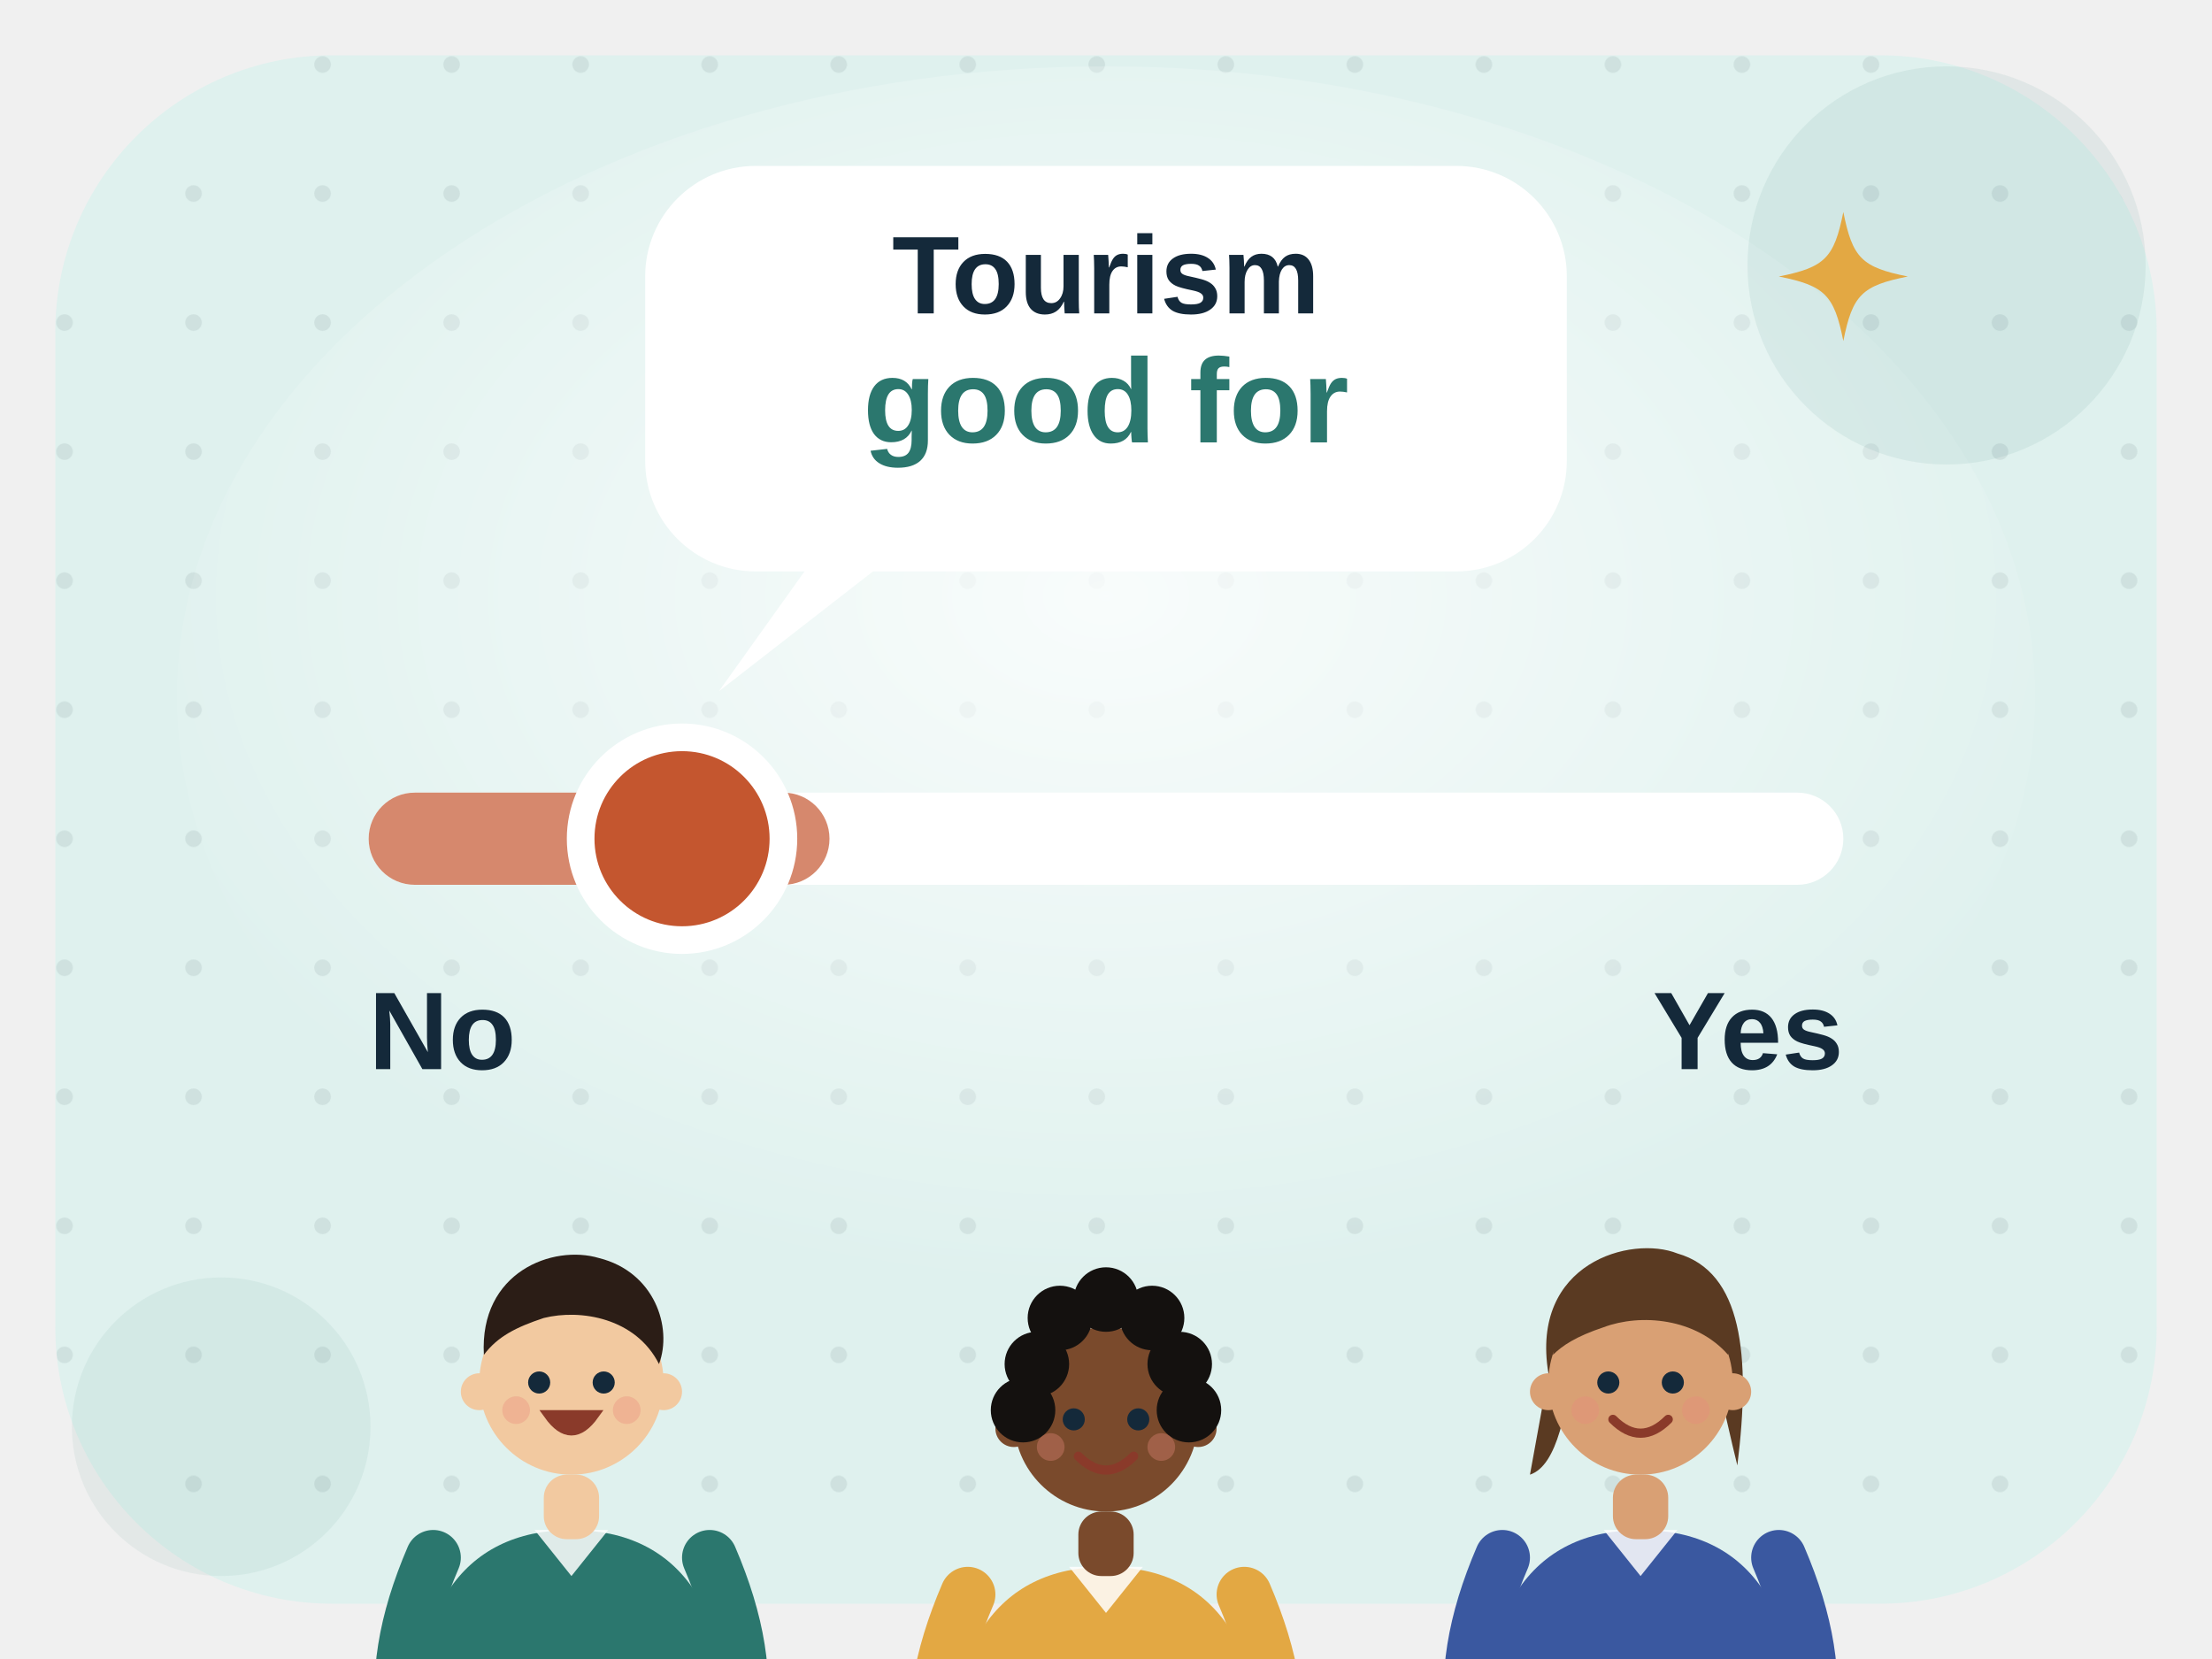
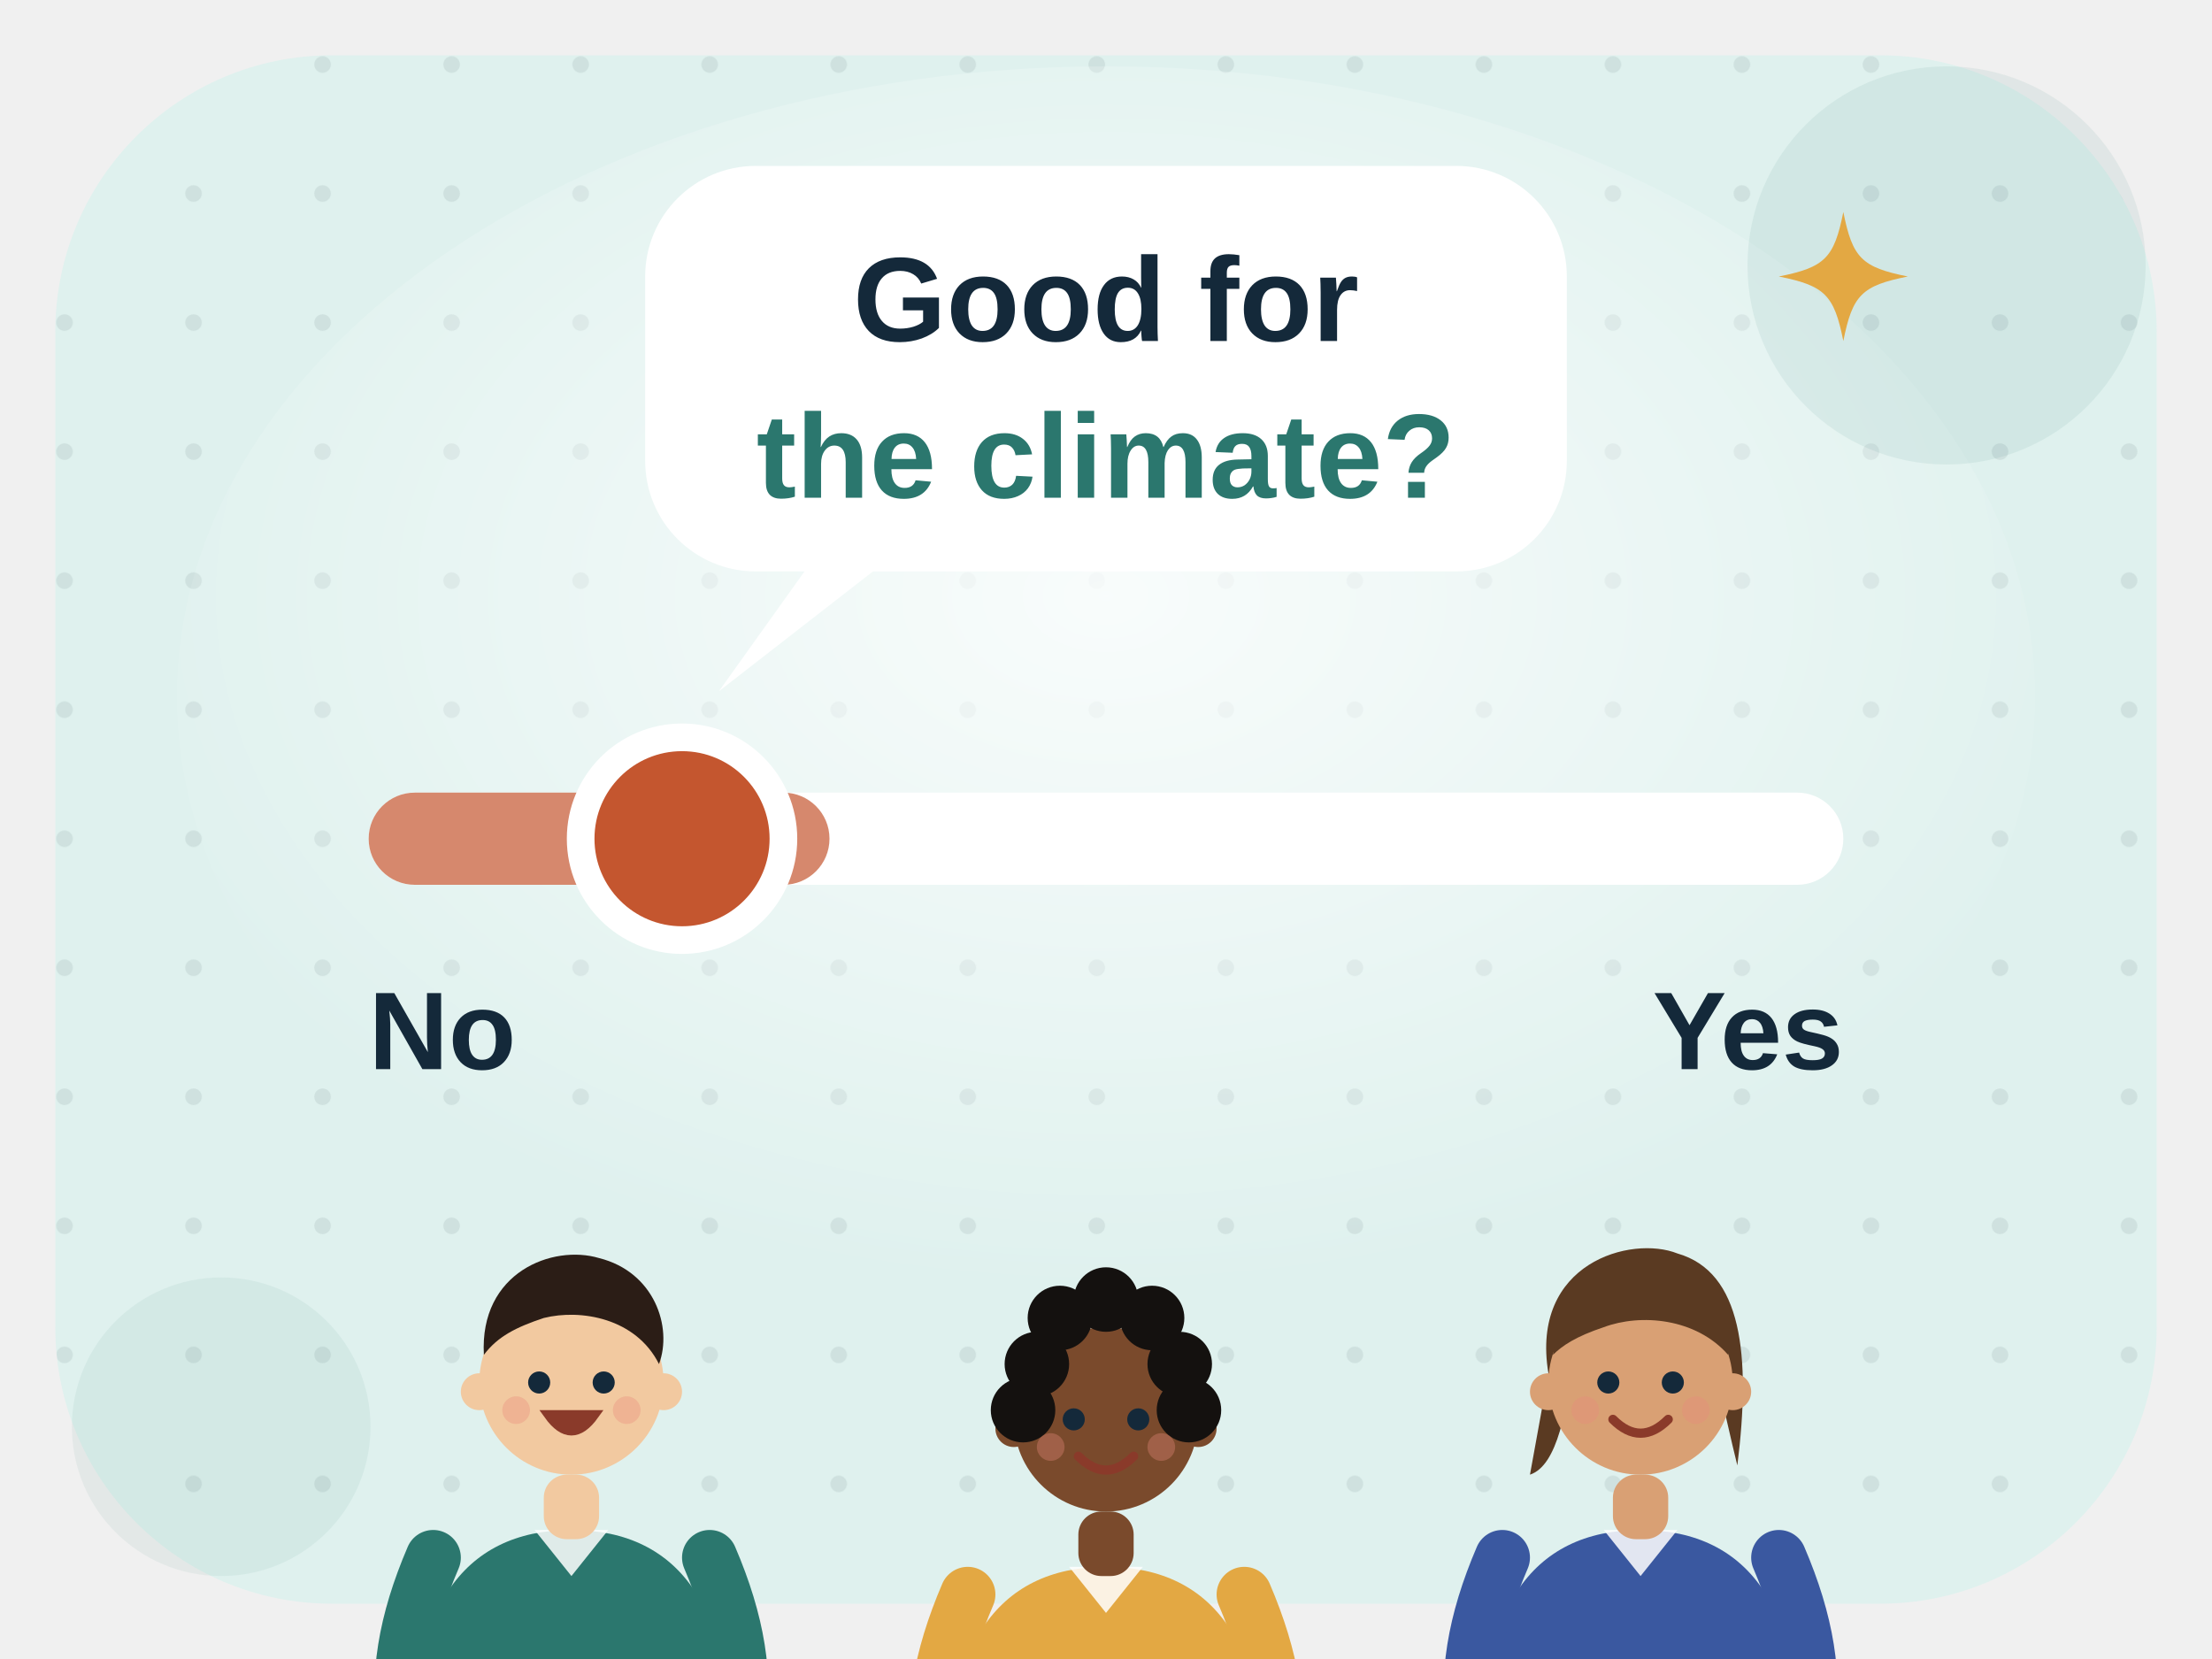
<svg xmlns="http://www.w3.org/2000/svg" viewBox="0 0 240 180" fill="none" role="img" aria-label="A group answers the podcast’s question: a speech bubble with a question mark, a slider that leans towards “no”, and three students talking">
  <style>
.va1-fl{animation:va1-fl 6s ease-in-out infinite}.va1-f2{animation-delay:-2s}.va1-f3{animation-delay:-4s}
.va1-tw{animation:va1-tw 3s ease-in-out infinite;transform-box:fill-box;transform-origin:center}.va1-t2{animation-delay:-1s}.va1-t3{animation-delay:-2s}
.va1-dr{stroke-dasharray:6 8;animation:va1-dr 1.6s linear infinite}
.va1-pu{animation:va1-pu 2.4s ease-in-out infinite;transform-box:fill-box;transform-origin:center}
.va1-sw{animation:va1-sw 4s ease-in-out infinite;transform-box:fill-box;transform-origin:bottom center}
.va1-bl{animation:va1-bl 4.8s infinite;transform-box:fill-box;transform-origin:center}.va1-b2{animation-delay:-1.7s}.va1-b3{animation-delay:-3.1s}
.va1-wv{animation:va1-wv 2.7s ease-out infinite;transform-box:fill-box;transform-origin:left center}.va1-w2{animation-delay:.9s}.va1-w3{animation-delay:1.8s}
.va1-sp{animation:va1-sp 14s linear infinite;transform-box:fill-box;transform-origin:center}
.va1-sea{animation:va1-sea 5s ease-in-out infinite}.va1-s2{animation-delay:-2.5s}
.va1-dw{stroke-dasharray:400;animation:va1-dw 5s ease-in-out infinite}
@keyframes va1-fl{50%{transform:translateY(-4px)}}
@keyframes va1-tw{0%,100%{opacity:.3;transform:scale(.65)}50%{opacity:1;transform:scale(1)}}
@keyframes va1-dr{to{stroke-dashoffset:-28}}
@keyframes va1-pu{0%,100%{transform:scale(1)}50%{transform:scale(1.08)}}
@keyframes va1-sw{0%,100%{transform:rotate(-2.5deg)}50%{transform:rotate(2.5deg)}}
@keyframes va1-bl{0%,93%,100%{transform:scaleY(1)}96%{transform:scaleY(.1)}}
@keyframes va1-wv{0%{opacity:0;transform:scale(.6)}25%{opacity:.9}100%{opacity:0;transform:scale(1.35)}}
@keyframes va1-sp{to{transform:rotate(360deg)}}
@keyframes va1-sea{50%{transform:translateX(-10px)}}
@keyframes va1-dw{0%{stroke-dashoffset:400}55%,100%{stroke-dashoffset:0}}

@media (prefers-reduced-motion: reduce){*{animation:none!important}}
</style>
  <defs>
    <filter id="va1-sh" x="-25%" y="-25%" width="150%" height="170%">
      <feDropShadow dx="0" dy="4" stdDeviation="4" flood-color="#14293a" flood-opacity=".16" />
      <feDropShadow dx="0" dy="1" stdDeviation=".7" flood-color="#14293a" flood-opacity=".12" />
    </filter>
    <filter id="va1-ss" x="-20%" y="-20%" width="140%" height="150%">
      <feDropShadow dx="0" dy="2" stdDeviation="1.6" flood-color="#14293a" flood-opacity=".18" />
    </filter>
    <pattern id="va1-dots" width="14" height="14" patternUnits="userSpaceOnUse">
      <circle cx="7" cy="7" r=".9" fill="#14293a" fill-opacity=".08" />
    </pattern>
    <radialGradient id="va1-glow" cx=".5" cy=".42" r=".55">
      <stop offset="0" stop-color="#fff" stop-opacity=".8" />
      <stop offset="1" stop-color="#fff" stop-opacity="0" />
    </radialGradient>
    <linearGradient id="va1-sky" x1="0" y1="0" x2="0" y2="1">
      <stop offset="0" stop-color="#bfe3ef" />
      <stop offset=".6" stop-color="#e6f4f2" />
      <stop offset="1" stop-color="#fbf1dc" />
    </linearGradient>
    <linearGradient id="va1-seag" x1="0" y1="0" x2="0" y2="1">
      <stop offset="0" stop-color="#3fa7b5" />
      <stop offset="1" stop-color="#1f6f8a" />
    </linearGradient>
    <linearGradient id="va1-sand" x1="0" y1="0" x2="0" y2="1">
      <stop offset="0" stop-color="#f6e2b8" />
      <stop offset="1" stop-color="#e8c98d" />
    </linearGradient>
    <linearGradient id="va1-leaf" x1="0" y1="0" x2="1" y2="1">
      <stop offset="0" stop-color="#5fae6e" />
      <stop offset="1" stop-color="#2f7d4b" />
    </linearGradient>
    <linearGradient id="va1-blue" x1="0" y1="0" x2="1" y2="1">
      <stop offset="0" stop-color="#7fb6f0" stop-opacity=".85" />
      <stop offset=".5" stop-color="#bfe0ff" stop-opacity=".55" />
      <stop offset="1" stop-color="#4d89cc" stop-opacity=".8" />
    </linearGradient>
  </defs>
  <rect x="6" y="6" width="228" height="168" rx="30" fill="#dff1ee" />
  <rect x="6" y="6" width="228" height="168" rx="30" fill="url(#va1-dots)" />
  <ellipse cx="120.0" cy="75.6" rx="100.8" ry="68.4" fill="url(#va1-glow)" />
  <circle cx="211.2" cy="28.8" r="21.6" fill="#2b776e" opacity=".08" />
  <circle cx="24.0" cy="154.8" r="16.2" fill="#2b776e" opacity=".07" />
  <g class="va1-fl">
    <g transform="translate(70 18)">
      <rect width="100" height="44" rx="12" fill="#fff" />
      <path d="M18 43l-10 14 18 -14z" fill="#fff" />
    </g>
  </g>
-   <text x="120" y="48" font-family="Manrope, Arial, sans-serif" font-size="13" font-weight="800" fill="#2b776e" text-anchor="middle">good for</text>
-   <text x="120" y="34" font-family="Manrope, Arial, sans-serif" font-size="12" font-weight="700" fill="#14293a" text-anchor="middle">Tourism</text>
+   <text x="120" y="54" font-family="Manrope, Arial, sans-serif" font-size="13" font-weight="800" fill="#2b776e" text-anchor="middle">the climate?</text>
+   <text x="120" y="37" font-family="Manrope, Arial, sans-serif" font-size="13" font-weight="800" fill="#14293a" text-anchor="middle">Good for</text>
  <g transform="translate(40 86)">
    <rect width="160" height="10" rx="5" fill="#fff" />
    <rect width="50" height="10" rx="5" fill="#c4562f" opacity=".7" />
    <g class="va1-pu">
      <circle cx="34" cy="5" r="11" fill="#c4562f" stroke="#fff" stroke-width="3" />
    </g>
    <text x="0" y="30" font-family="Manrope, Arial, sans-serif" font-size="12" font-weight="800" fill="#14293a" text-anchor="start">No</text>
    <text x="160" y="30" font-family="Manrope, Arial, sans-serif" font-size="12" font-weight="800" fill="#14293a" text-anchor="end">Yes</text>
  </g>
  <g transform="translate(62 172) scale(0.5)">
    <path d="M-34 40C-36 6-24-12 0-12 24-12 36 6 34 40z" fill="#2b776e" />
    <path d="M-8-12l8 10 8-10" fill="#fff" opacity=".85" />
    <path d="M-30-6c-6 14-8 26-6 38M30-6c6 14 8 26 6 38" stroke="#2b776e" stroke-width="12" stroke-linecap="round" />
    <rect x="-6" y="-24" width="12" height="14" rx="5" fill="#f2c9a0" />
    <g transform="translate(0 -44)">
      <circle r="20" fill="#f2c9a0" />
      <circle cx="-20" cy="2" r="4" fill="#f2c9a0" />
      <circle cx="20" cy="2" r="4" fill="#f2c9a0" />
      <path d="M-19-6C-20-24-4-30 6-27 18-24 22-12 19-4 14-14 2-16-6-14-12-12-16-10-19-6z" fill="#2b1d16" />
      <g class="va1-bl va1-b2">
        <circle cx="-7" cy="0" r="2.4" fill="#14293a" />
        <circle cx="7" cy="0" r="2.4" fill="#14293a" />
      </g>
      <circle cx="-12" cy="6" r="3" fill="#e88a7a" opacity=".35" />
      <circle cx="12" cy="6" r="3" fill="#e88a7a" opacity=".35" />
      <path d="M-5 7q5 7 10 0z" stroke="#8a3a2a" stroke-width="2" stroke-linecap="round" fill="#8a3a2a" />
    </g>
  </g>
  <g transform="translate(120 176) scale(0.5)">
    <path d="M-34 40C-36 6-24-12 0-12 24-12 36 6 34 40z" fill="#e3a843" />
    <path d="M-8-12l8 10 8-10" fill="#fff" opacity=".85" />
    <path d="M-30-6c-6 14-8 26-6 38M30-6c6 14 8 26 6 38" stroke="#e3a843" stroke-width="12" stroke-linecap="round" />
    <rect x="-6" y="-24" width="12" height="14" rx="5" fill="#7a4a2c" />
    <g transform="translate(0 -44)">
      <circle r="20" fill="#7a4a2c" />
      <circle cx="-20" cy="2" r="4" fill="#7a4a2c" />
      <circle cx="20" cy="2" r="4" fill="#7a4a2c" />
      <circle cx="-15" cy="-12" r="7" fill="#14110f" />
      <circle cx="-10" cy="-22" r="7" fill="#14110f" />
      <circle cx="0" cy="-26" r="7" fill="#14110f" />
      <circle cx="10" cy="-22" r="7" fill="#14110f" />
      <circle cx="16" cy="-12" r="7" fill="#14110f" />
      <circle cx="-18" cy="-2" r="7" fill="#14110f" />
      <circle cx="18" cy="-2" r="7" fill="#14110f" />
      <g class="va1-bl va1-b3">
        <circle cx="-7" cy="0" r="2.4" fill="#14293a" />
        <circle cx="7" cy="0" r="2.4" fill="#14293a" />
      </g>
      <circle cx="-12" cy="6" r="3" fill="#e88a7a" opacity=".35" />
      <circle cx="12" cy="6" r="3" fill="#e88a7a" opacity=".35" />
      <path d="M-6 8q6 6 12 0" stroke="#8a3a2a" stroke-width="2" stroke-linecap="round" fill="none" />
    </g>
  </g>
  <g transform="translate(178 172) scale(0.5)">
    <path d="M-34 40C-36 6-24-12 0-12 24-12 36 6 34 40z" fill="#3a58a0" />
    <path d="M-8-12l8 10 8-10" fill="#fff" opacity=".85" />
    <path d="M-30-6c-6 14-8 26-6 38M30-6c6 14 8 26 6 38" stroke="#3a58a0" stroke-width="12" stroke-linecap="round" />
    <rect x="-6" y="-24" width="12" height="14" rx="5" fill="#d9a074" />
    <g transform="translate(0 -44)">
      <path d="M-20-2C-24-26-2-32 8-28 22-24 24-6 21 18 18 6 16-6 12-14 2-18-10-14-14-8-16 6-18 18-24 20-20-2z" fill="#5a3a22" />
      <circle r="20" fill="#d9a074" />
      <circle cx="-20" cy="2" r="4" fill="#d9a074" />
      <circle cx="20" cy="2" r="4" fill="#d9a074" />
      <path d="M-19-6C-18-22-4-28 6-26 16-24 20-14 19-6 12-14 0-15-8-12-14-10-17-8-19-6z" fill="#5a3a22" />
      <g class="va1-bl va1-b2">
        <circle cx="-7" cy="0" r="2.4" fill="#14293a" />
        <circle cx="7" cy="0" r="2.4" fill="#14293a" />
      </g>
      <circle cx="-12" cy="6" r="3" fill="#e88a7a" opacity=".35" />
      <circle cx="12" cy="6" r="3" fill="#e88a7a" opacity=".35" />
      <path d="M-6 8q6 6 12 0" stroke="#8a3a2a" stroke-width="2" stroke-linecap="round" fill="none" />
    </g>
  </g>
  <g transform="translate(200 30) scale(1)">
    <path class="va1-tw va1-t2" d="M0-7C1-2 2-1 7 0 2 1 1 2 0 7-1 2-2 1-7 0-2-1-1-2 0-7z" fill="#e3a843" />
  </g>
</svg>
